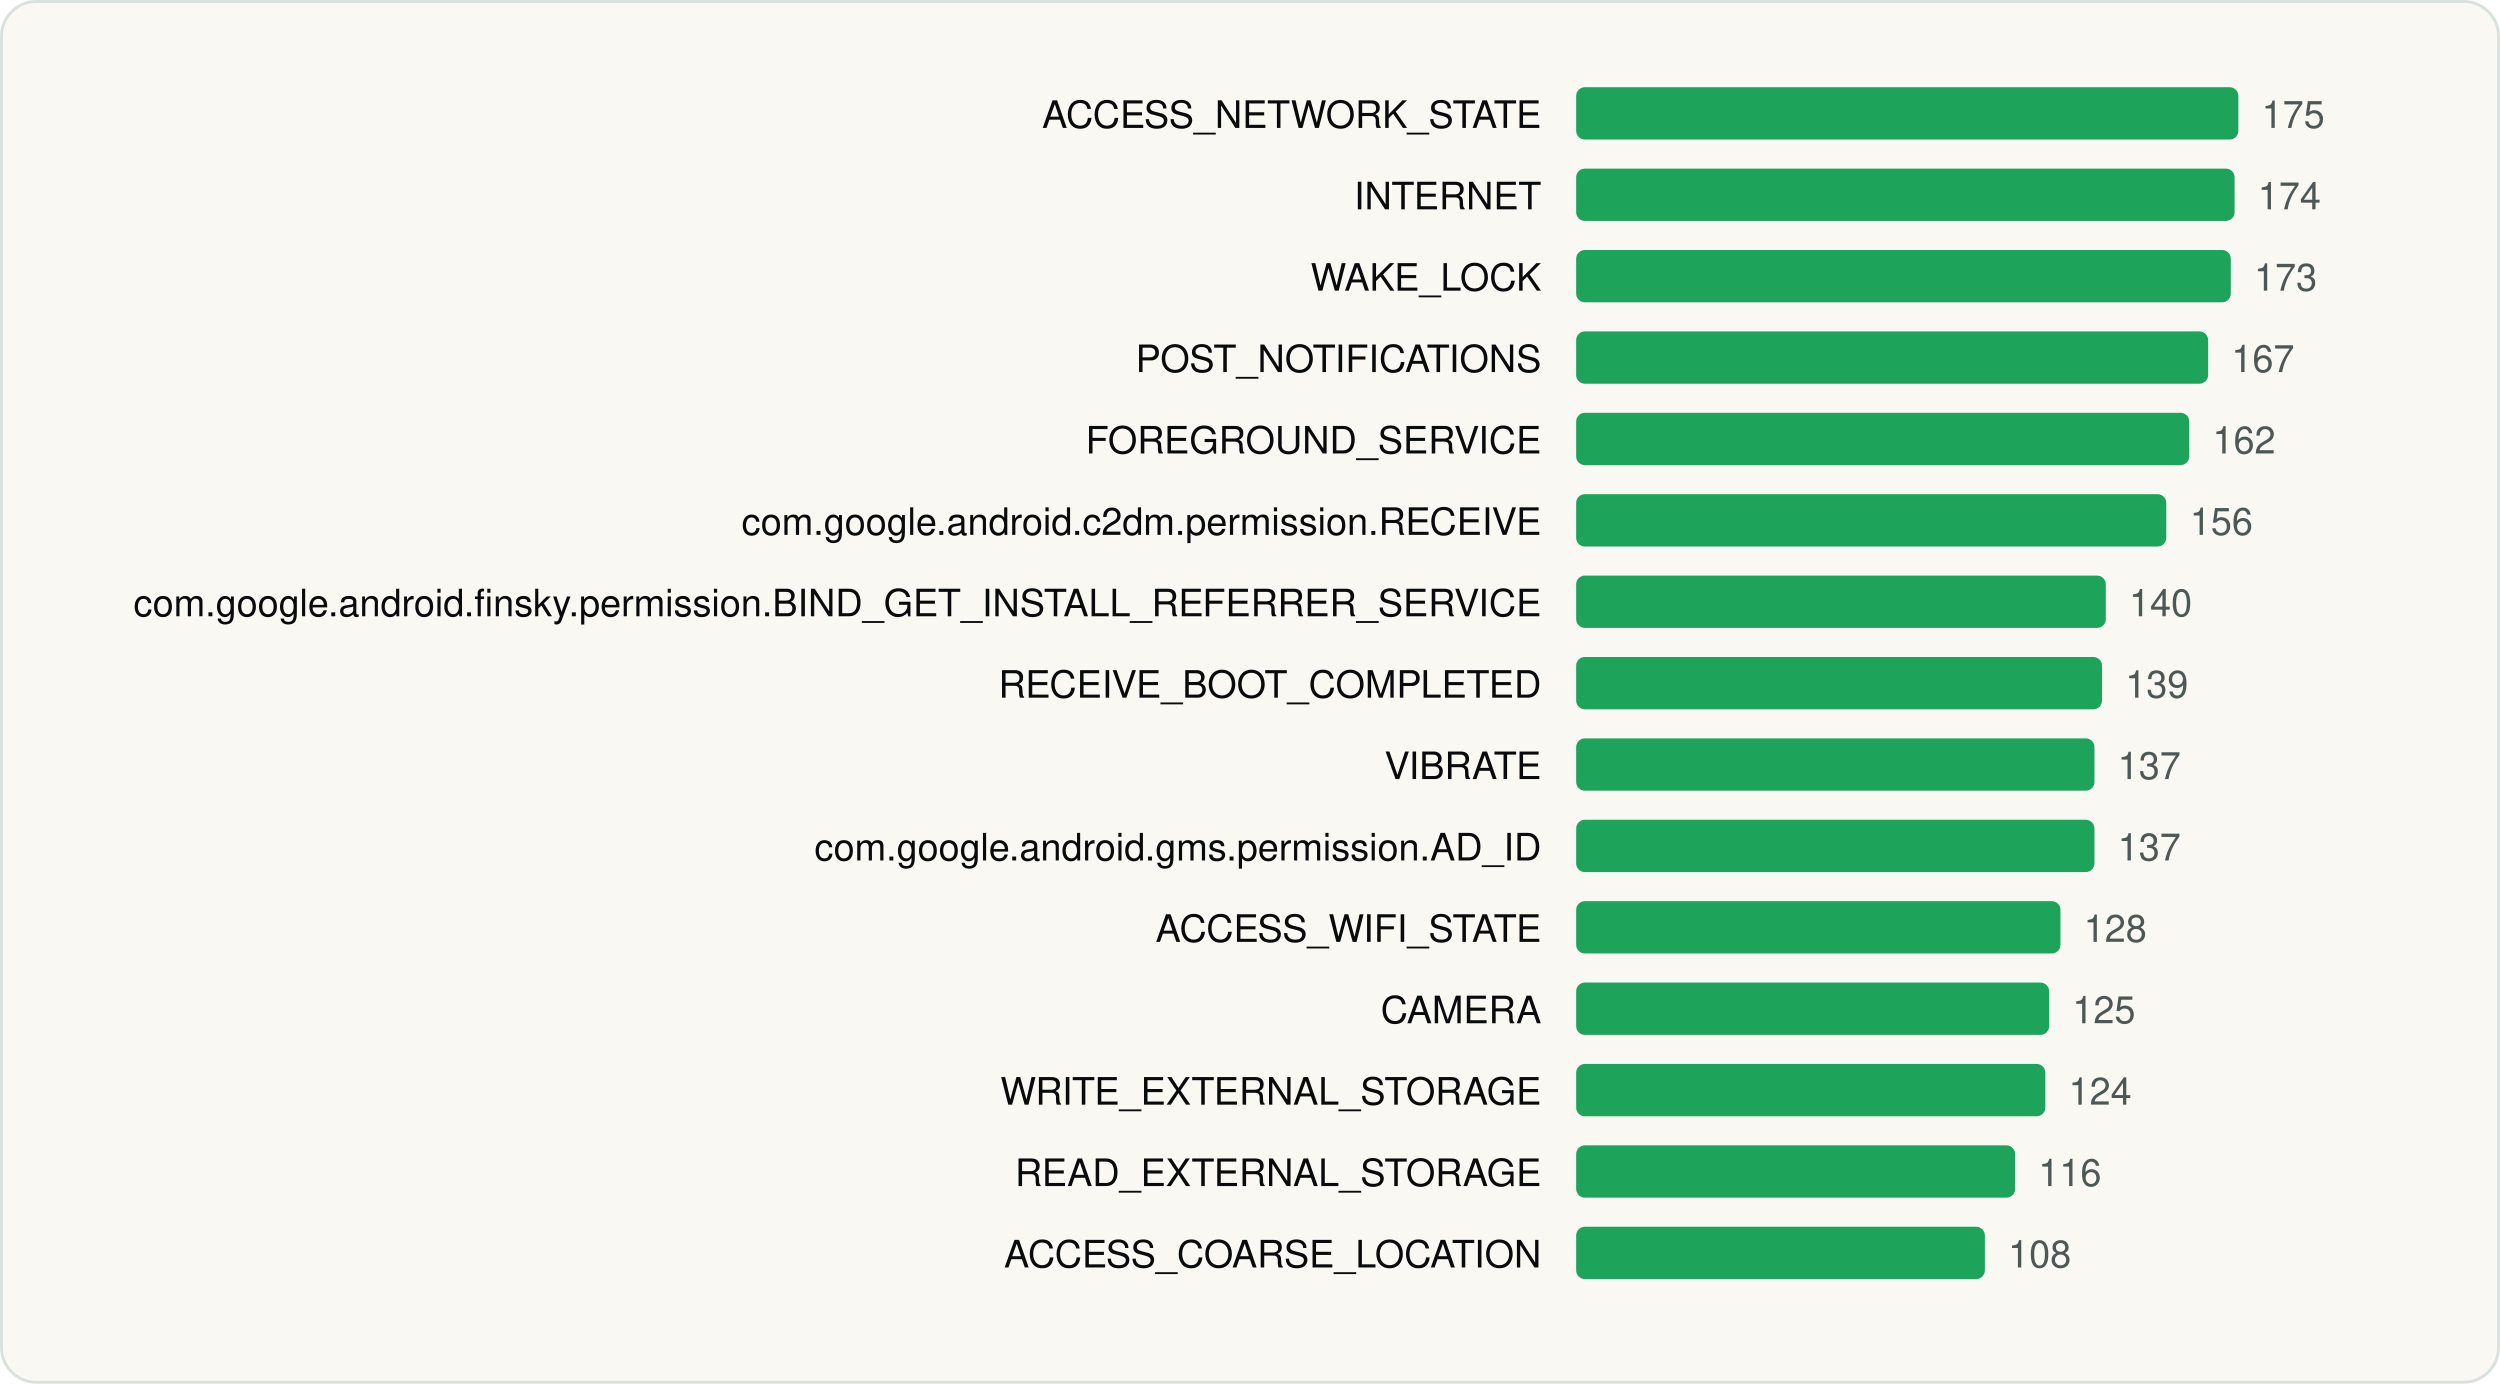
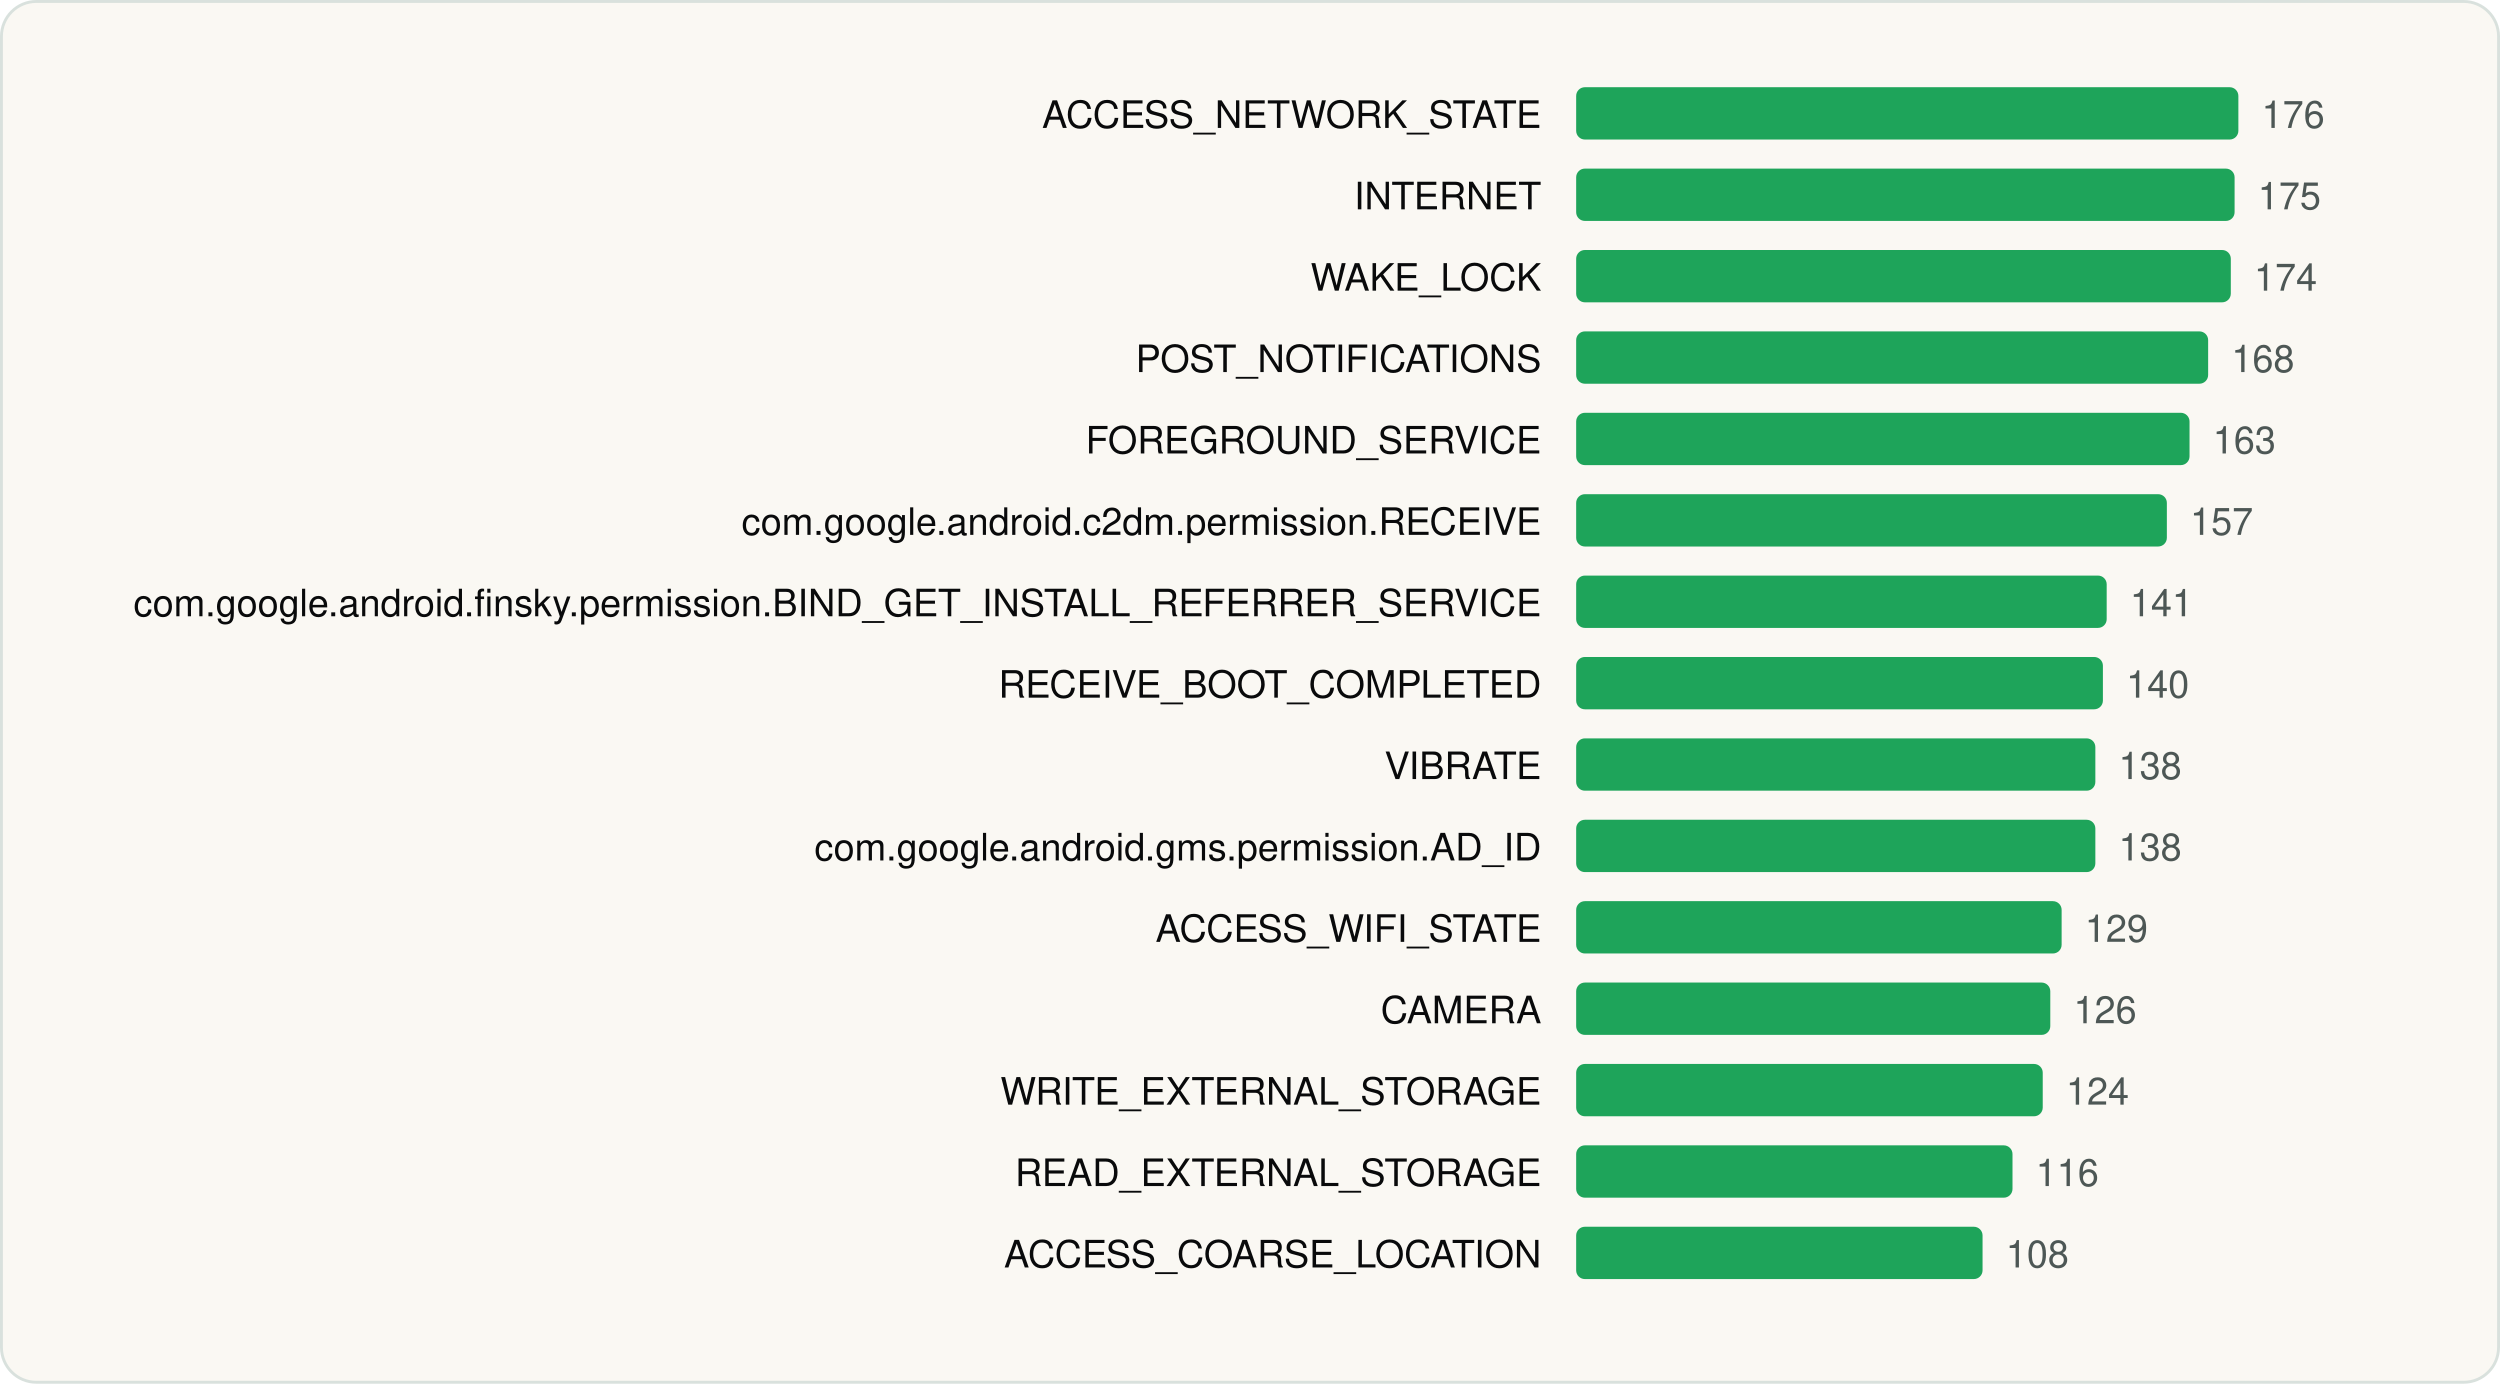
<svg xmlns="http://www.w3.org/2000/svg" viewBox="0 0 860 476" width="860" height="476" role="img" aria-label="Most requested Android permissions" font-family="Geist, -apple-system, BlinkMacSystemFont, 'Segoe UI', Helvetica, Arial, sans-serif">
  <rect x="0.5" y="0.5" width="859" height="475" rx="12" fill="#FAF8F3" stroke="#D9E1DD" />
  <g transform="translate(20 20)">
    <text x="510.22" y="24" font-size="13" text-anchor="end" fill="#090A0B">ACCESS_NETWORK_STATE</text>
    <rect x="522.2" y="10" width="227.8" height="18" rx="3" fill="#1EA45A" />
-     <text x="758.0" y="24" font-size="13" fill="#4D5755">175</text>
+     <text x="758.0" y="24" font-size="13" fill="#4D5755">176</text>
    <text x="510.22" y="52" font-size="13" text-anchor="end" fill="#090A0B">INTERNET</text>
    <rect x="522.2" y="38" width="226.5" height="18" rx="3" fill="#1EA45A" />
-     <text x="756.7" y="52" font-size="13" fill="#4D5755">174</text>
+     <text x="756.7" y="52" font-size="13" fill="#4D5755">175</text>
    <text x="510.22" y="80" font-size="13" text-anchor="end" fill="#090A0B">WAKE_LOCK</text>
    <rect x="522.2" y="66" width="225.2" height="18" rx="3" fill="#1EA45A" />
-     <text x="755.4" y="80" font-size="13" fill="#4D5755">173</text>
+     <text x="755.4" y="80" font-size="13" fill="#4D5755">174</text>
    <text x="510.22" y="108" font-size="13" text-anchor="end" fill="#090A0B">POST_NOTIFICATIONS</text>
    <rect x="522.2" y="94" width="217.4" height="18" rx="3" fill="#1EA45A" />
-     <text x="747.6" y="108" font-size="13" fill="#4D5755">167</text>
+     <text x="747.6" y="108" font-size="13" fill="#4D5755">168</text>
    <text x="510.22" y="136" font-size="13" text-anchor="end" fill="#090A0B">FOREGROUND_SERVICE</text>
-     <rect x="522.2" y="122" width="210.9" height="18" rx="3" fill="#1EA45A" />
-     <text x="741.1" y="136" font-size="13" fill="#4D5755">162</text>
+     <rect x="522.2" y="122" width="211.0" height="18" rx="3" fill="#1EA45A" />
+     <text x="741.2" y="136" font-size="13" fill="#4D5755">163</text>
    <text x="510.22" y="164" font-size="13" text-anchor="end" fill="#090A0B">com.google.android.c2dm.permission.RECEIVE</text>
-     <rect x="522.2" y="150" width="203.0" height="18" rx="3" fill="#1EA45A" />
-     <text x="733.3" y="164" font-size="13" fill="#4D5755">156</text>
+     <rect x="522.2" y="150" width="203.2" height="18" rx="3" fill="#1EA45A" />
+     <text x="733.4" y="164" font-size="13" fill="#4D5755">157</text>
    <text x="510.22" y="192" font-size="13" text-anchor="end" fill="#090A0B">com.google.android.finsky.permission.BIND_GET_INSTALL_REFERRER_SERVICE</text>
-     <rect x="522.2" y="178" width="182.2" height="18" rx="3" fill="#1EA45A" />
-     <text x="712.4" y="192" font-size="13" fill="#4D5755">140</text>
+     <rect x="522.2" y="178" width="182.5" height="18" rx="3" fill="#1EA45A" />
+     <text x="712.7" y="192" font-size="13" fill="#4D5755">141</text>
    <text x="510.22" y="220" font-size="13" text-anchor="end" fill="#090A0B">RECEIVE_BOOT_COMPLETED</text>
-     <rect x="522.2" y="206" width="180.9" height="18" rx="3" fill="#1EA45A" />
-     <text x="711.1" y="220" font-size="13" fill="#4D5755">139</text>
+     <rect x="522.2" y="206" width="181.2" height="18" rx="3" fill="#1EA45A" />
+     <text x="711.4" y="220" font-size="13" fill="#4D5755">140</text>
    <text x="510.22" y="248" font-size="13" text-anchor="end" fill="#090A0B">VIBRATE</text>
-     <rect x="522.2" y="234" width="178.3" height="18" rx="3" fill="#1EA45A" />
-     <text x="708.5" y="248" font-size="13" fill="#4D5755">137</text>
+     <rect x="522.2" y="234" width="178.6" height="18" rx="3" fill="#1EA45A" />
+     <text x="708.8" y="248" font-size="13" fill="#4D5755">138</text>
    <text x="510.22" y="276" font-size="13" text-anchor="end" fill="#090A0B">com.google.android.gms.permission.AD_ID</text>
-     <rect x="522.2" y="262" width="178.3" height="18" rx="3" fill="#1EA45A" />
-     <text x="708.5" y="276" font-size="13" fill="#4D5755">137</text>
+     <rect x="522.2" y="262" width="178.6" height="18" rx="3" fill="#1EA45A" />
+     <text x="708.8" y="276" font-size="13" fill="#4D5755">138</text>
    <text x="510.22" y="304" font-size="13" text-anchor="end" fill="#090A0B">ACCESS_WIFI_STATE</text>
-     <rect x="522.2" y="290" width="166.6" height="18" rx="3" fill="#1EA45A" />
-     <text x="696.8" y="304" font-size="13" fill="#4D5755">128</text>
+     <rect x="522.2" y="290" width="167.0" height="18" rx="3" fill="#1EA45A" />
+     <text x="697.2" y="304" font-size="13" fill="#4D5755">129</text>
    <text x="510.22" y="332" font-size="13" text-anchor="end" fill="#090A0B">CAMERA</text>
-     <rect x="522.2" y="318" width="162.7" height="18" rx="3" fill="#1EA45A" />
-     <text x="692.9" y="332" font-size="13" fill="#4D5755">125</text>
+     <rect x="522.2" y="318" width="163.1" height="18" rx="3" fill="#1EA45A" />
+     <text x="693.3" y="332" font-size="13" fill="#4D5755">126</text>
    <text x="510.22" y="360" font-size="13" text-anchor="end" fill="#090A0B">WRITE_EXTERNAL_STORAGE</text>
-     <rect x="522.2" y="346" width="161.4" height="18" rx="3" fill="#1EA45A" />
-     <text x="691.6" y="360" font-size="13" fill="#4D5755">124</text>
+     <rect x="522.2" y="346" width="160.5" height="18" rx="3" fill="#1EA45A" />
+     <text x="690.7" y="360" font-size="13" fill="#4D5755">124</text>
    <text x="510.22" y="388" font-size="13" text-anchor="end" fill="#090A0B">READ_EXTERNAL_STORAGE</text>
-     <rect x="522.2" y="374" width="151.0" height="18" rx="3" fill="#1EA45A" />
-     <text x="681.2" y="388" font-size="13" fill="#4D5755">116</text>
+     <rect x="522.2" y="374" width="150.1" height="18" rx="3" fill="#1EA45A" />
+     <text x="680.3" y="388" font-size="13" fill="#4D5755">116</text>
    <text x="510.22" y="416" font-size="13" text-anchor="end" fill="#090A0B">ACCESS_COARSE_LOCATION</text>
-     <rect x="522.2" y="402" width="140.6" height="18" rx="3" fill="#1EA45A" />
-     <text x="670.8" y="416" font-size="13" fill="#4D5755">108</text>
+     <rect x="522.2" y="402" width="139.8" height="18" rx="3" fill="#1EA45A" />
+     <text x="670.0" y="416" font-size="13" fill="#4D5755">108</text>
  </g>
</svg>
